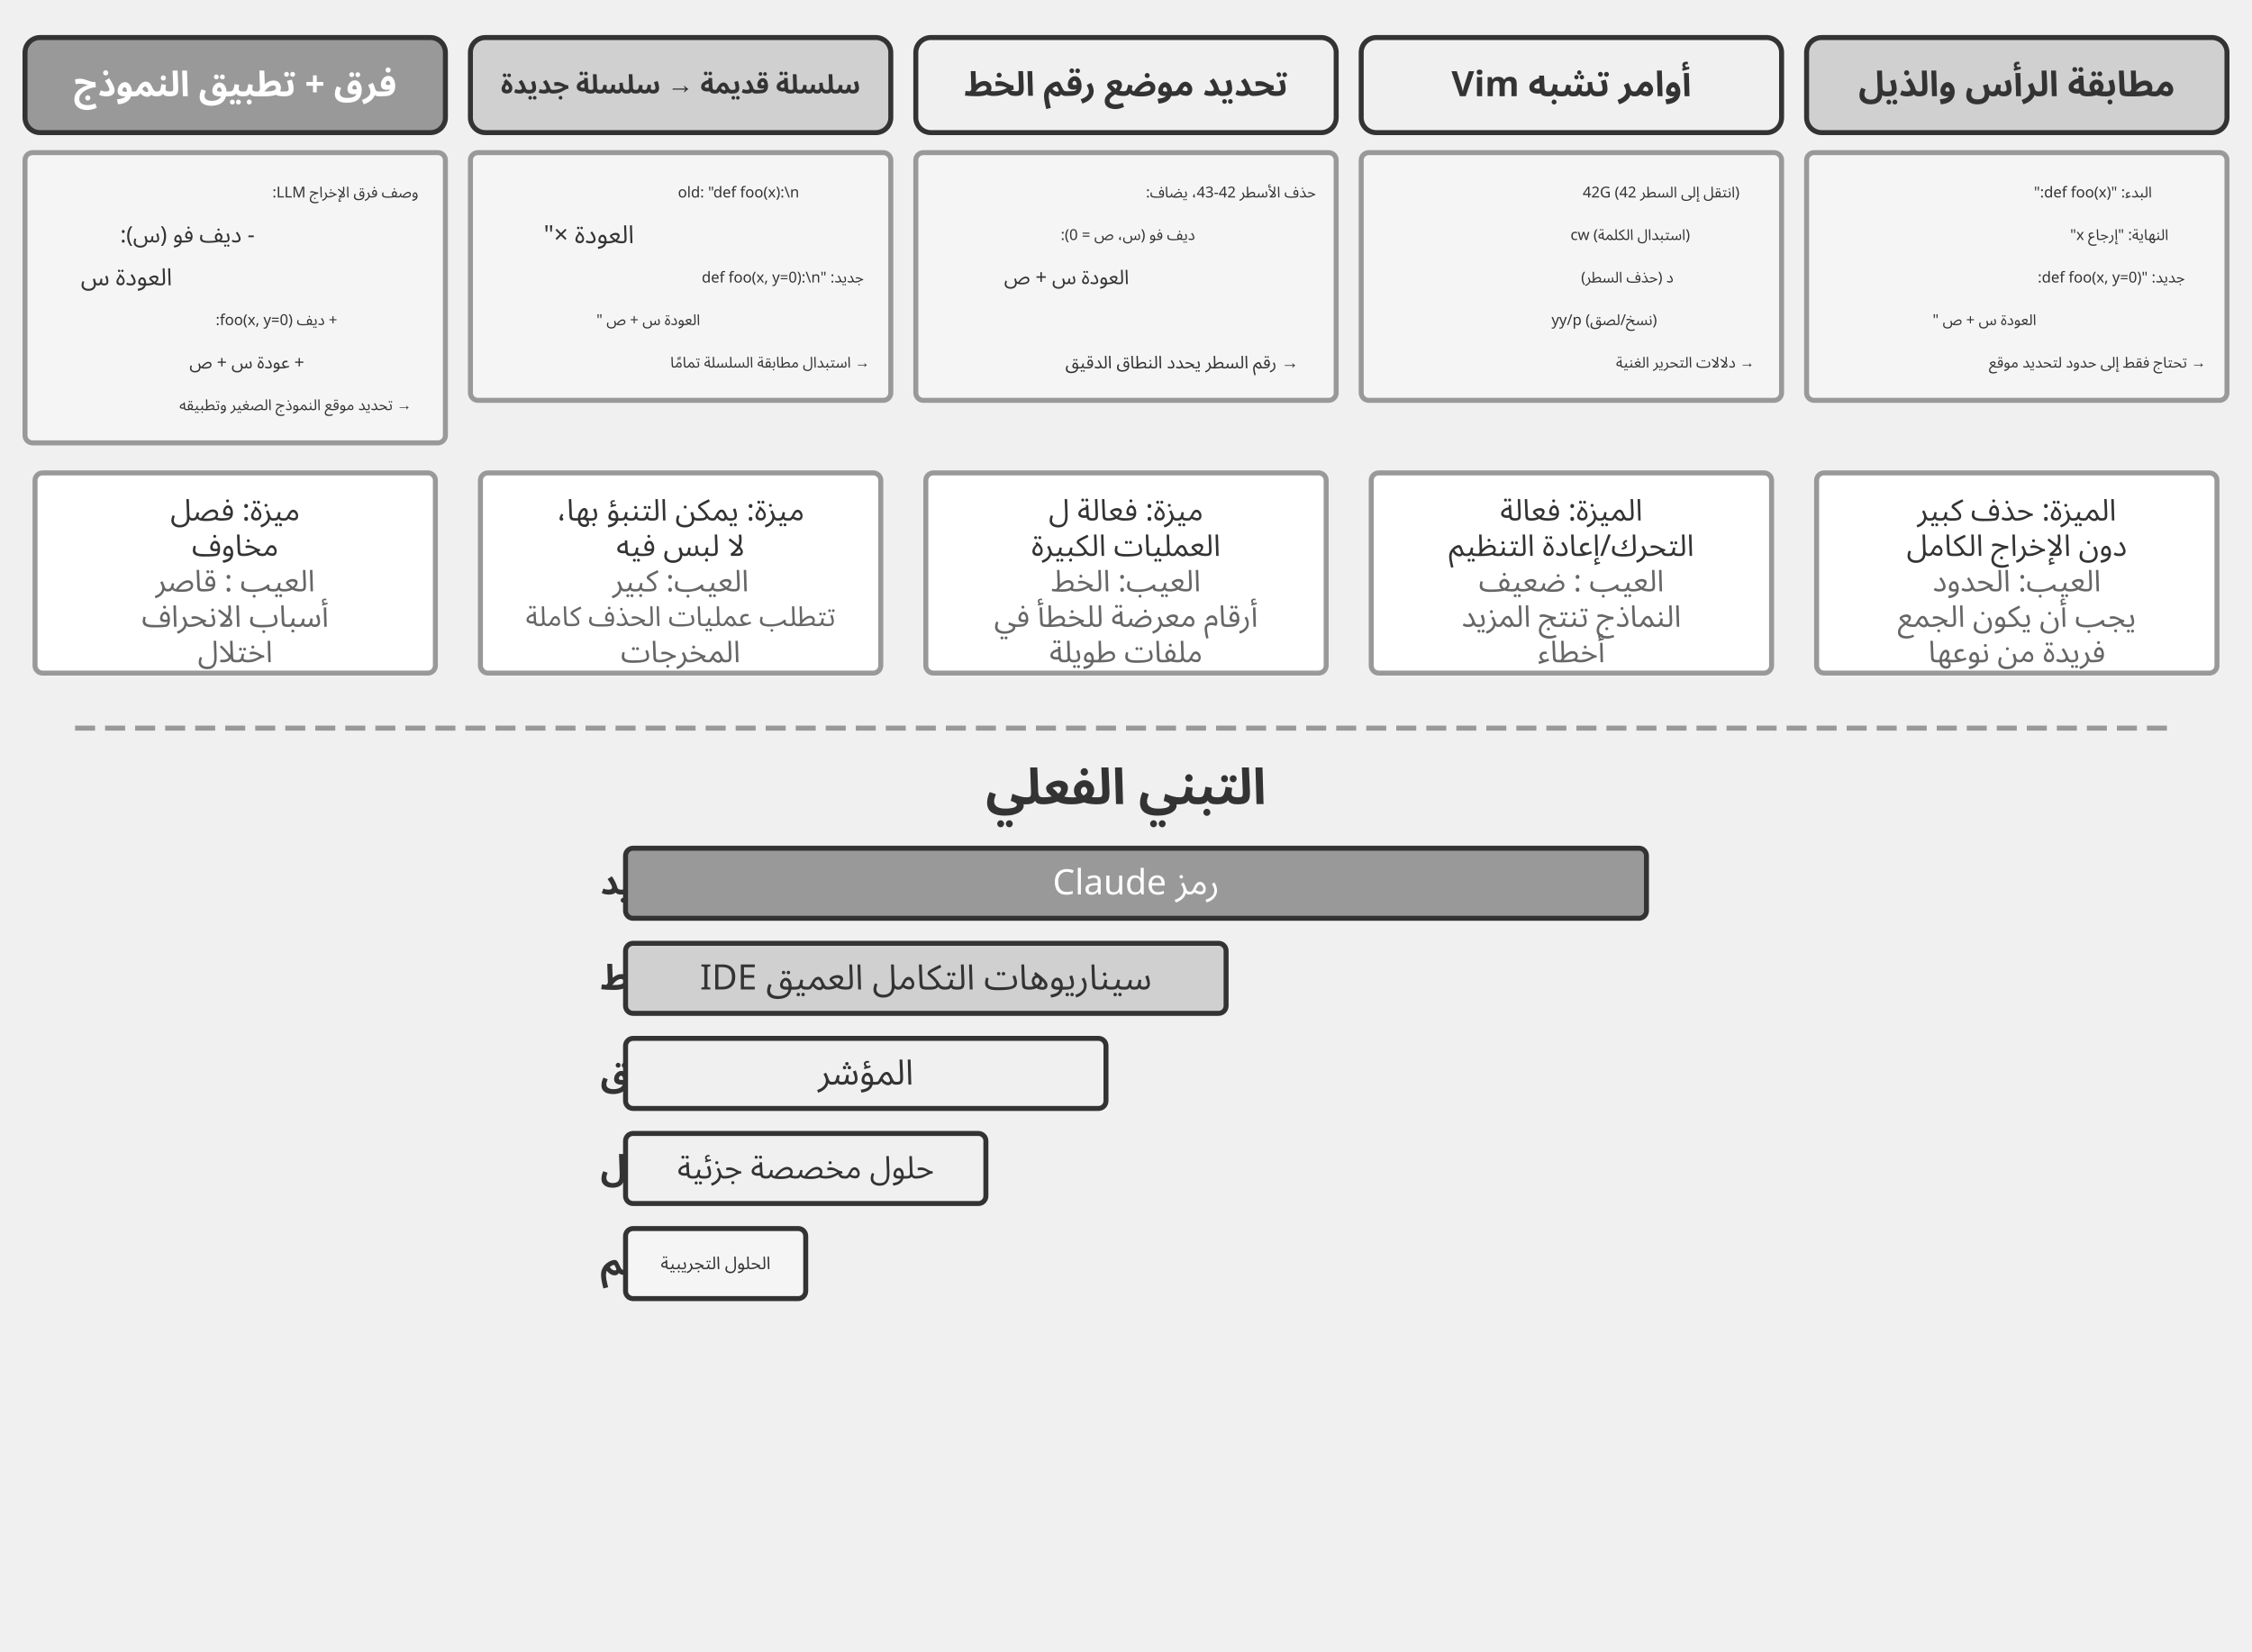
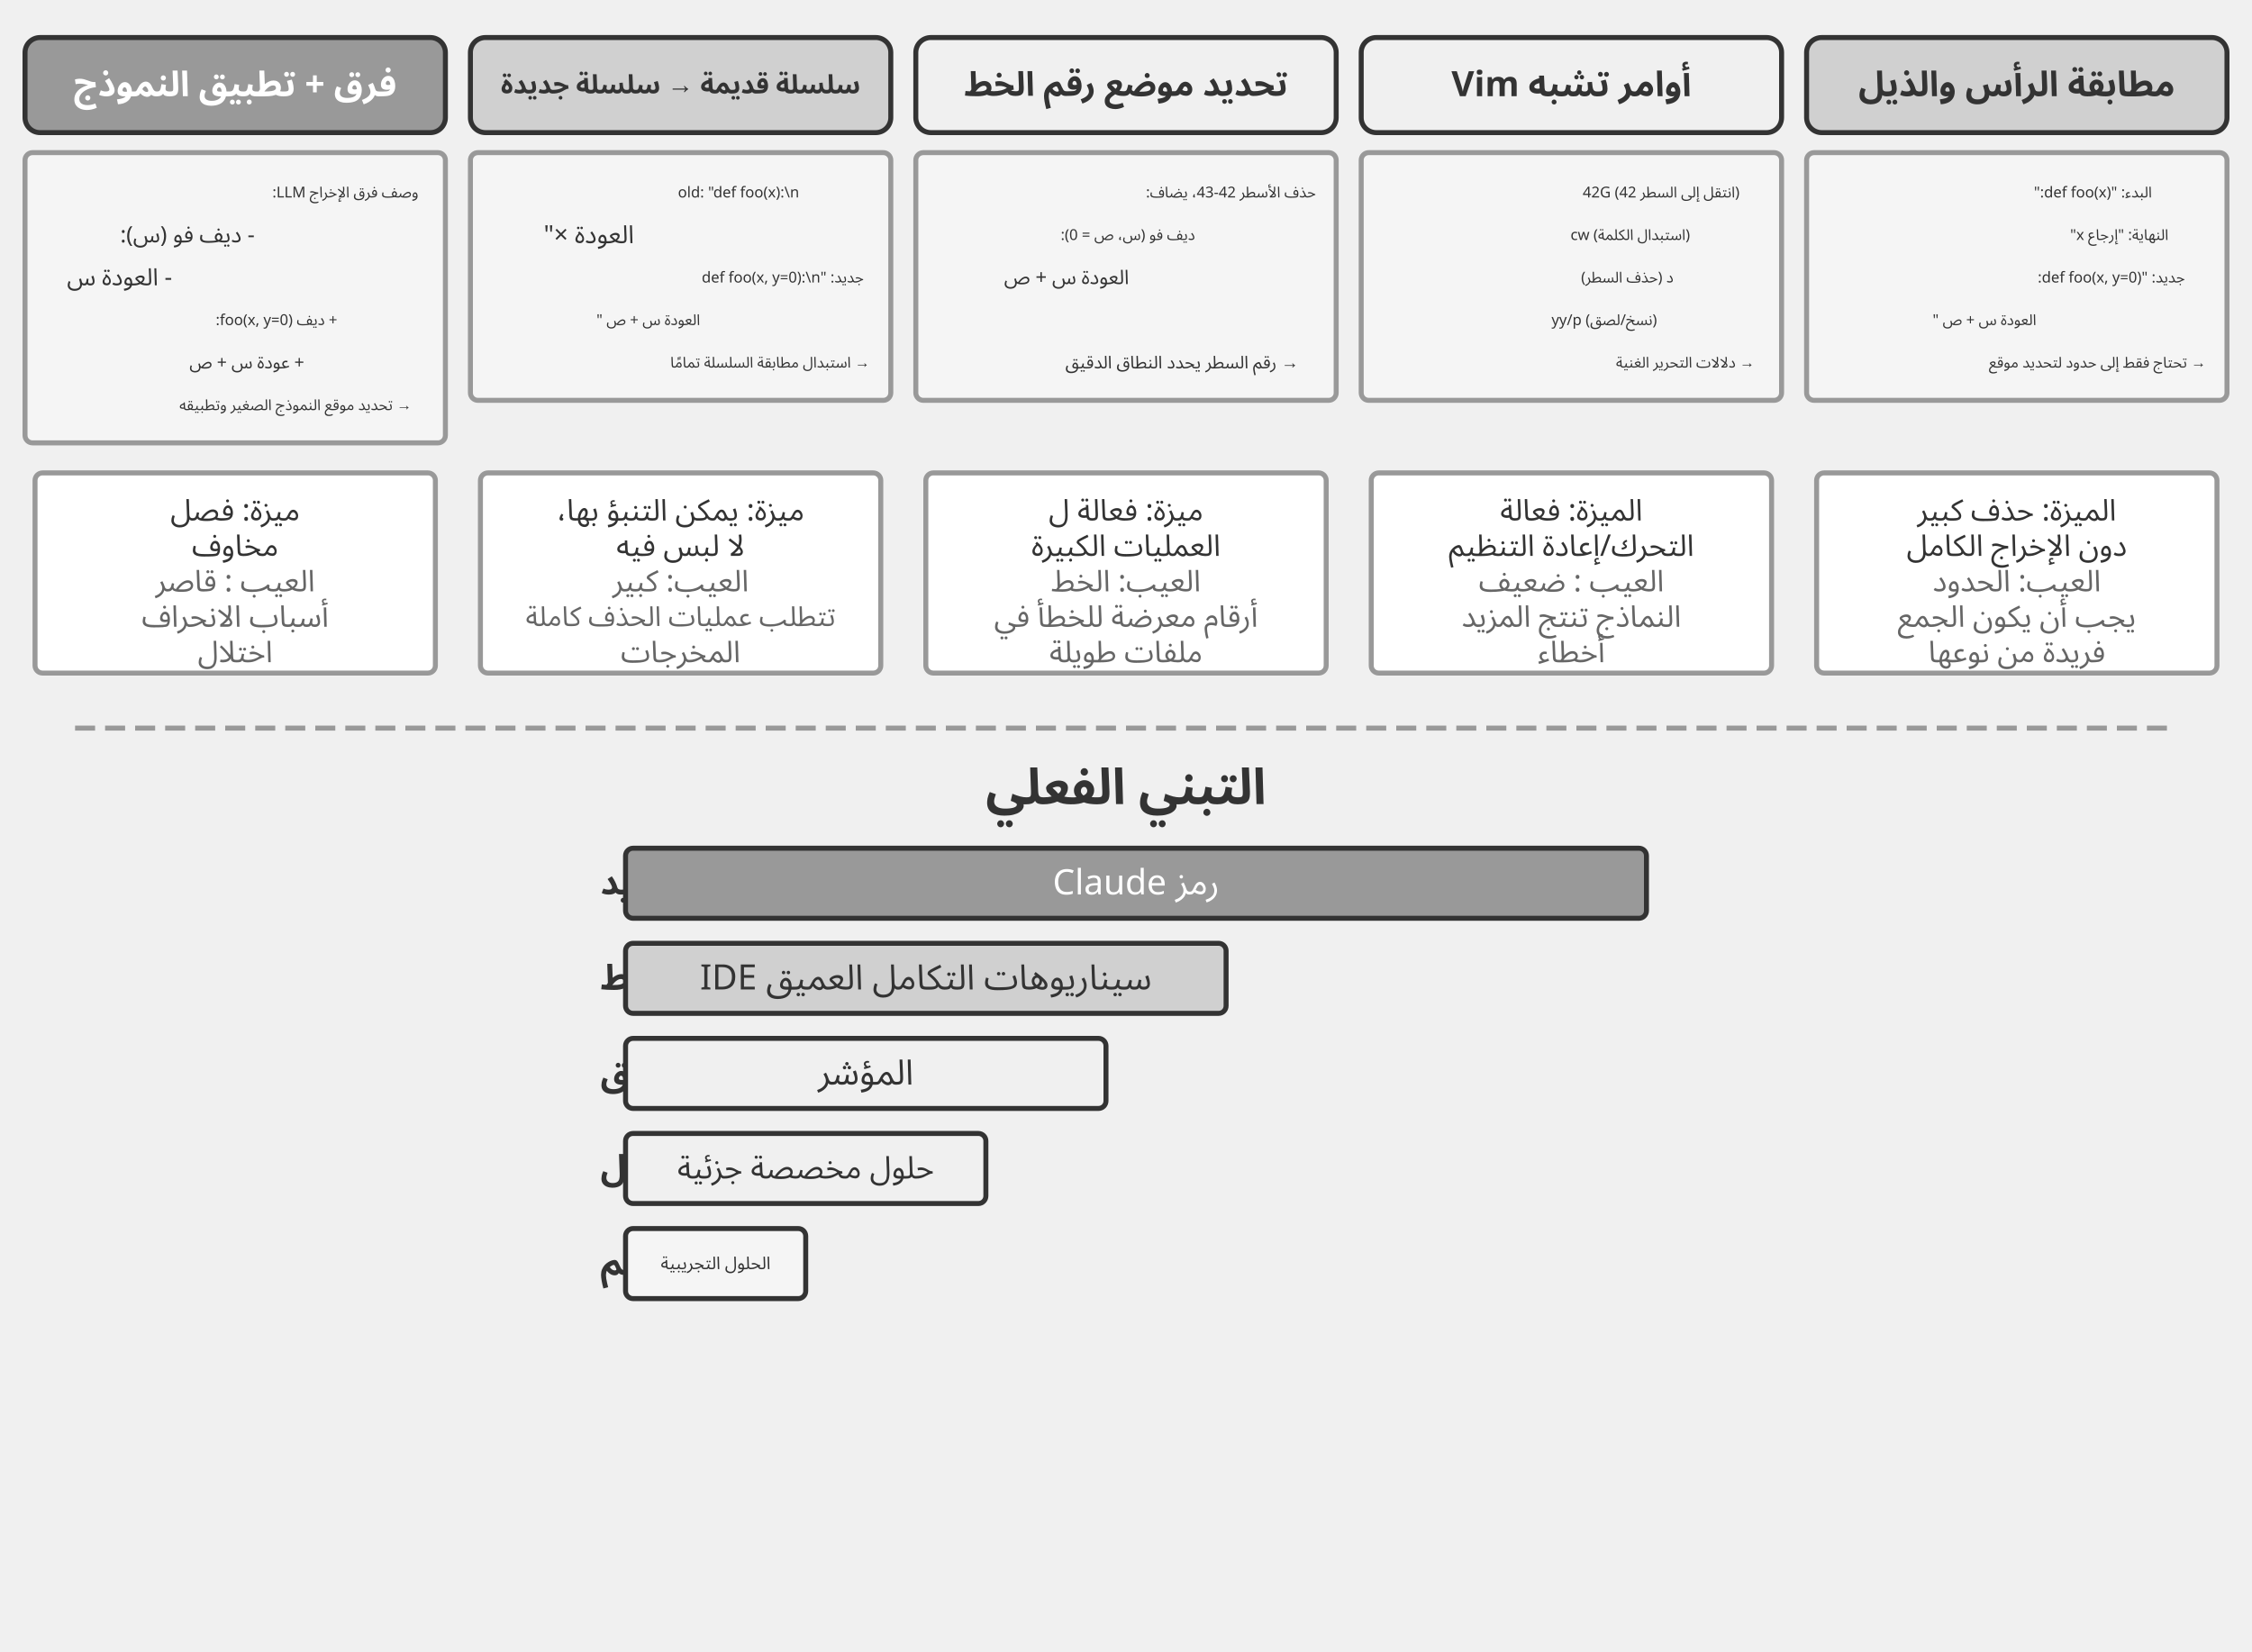
<svg xmlns="http://www.w3.org/2000/svg" viewBox="0 40 900 660" width="900" height="660" style="background:#ffffff">
  <defs>
    <marker id="ah" markerWidth="12" markerHeight="8" refX="12" refY="4" orient="auto">
      <polygon points="0 0, 12 4, 0 8" fill="#333333" />
    </marker>
    <marker id="ah-light" markerWidth="12" markerHeight="8" refX="12" refY="4" orient="auto">
      <polygon points="0 0, 12 4, 0 8" fill="#999999" />
    </marker>
  </defs>
  <rect x="10.0" y="55" width="168" height="38" rx="6" fill="#999999" stroke="#333333" stroke-width="2" />
  <text x="94.0" y="74" font-family="Arial, 'Helvetica Neue', Helvetica, 'PingFang SC', 'Microsoft YaHei', sans-serif" font-size="14" fill="#ffffff" text-anchor="middle" dominant-baseline="central" font-weight="bold" direction="rtl" unicode-bidi="plaintext" style="font-family:'Noto Sans Arabic','Noto Sans',Arial,sans-serif">فرق + تطبيق النموذج</text>
  <rect x="10.0" y="101" width="168" height="116" rx="3" fill="#f5f5f5" stroke="#999999" stroke-width="2" />
  <text x="167.2" y="117" font-family="'Courier New', Courier, monospace" font-size="6" fill="#333333" text-anchor="start" dominant-baseline="central" direction="rtl" unicode-bidi="plaintext" style="font-family:'Noto Sans Arabic','Noto Sans',Arial,sans-serif">وصف فرق الإخراج LLM:</text>
  <text x="101.8" y="134" font-family="'Courier New', Courier, monospace" font-size="9" fill="#333333" text-anchor="start" dominant-baseline="central" direction="rtl" unicode-bidi="plaintext" style="font-family:'Noto Sans Arabic','Noto Sans',Arial,sans-serif">- ديف فو (س):</text>
-   <text x="68.8" y="151" font-family="'Courier New', Courier, monospace" font-size="9.5" fill="#333333" text-anchor="start" dominant-baseline="central" direction="rtl" unicode-bidi="plaintext" style="font-family:'Noto Sans Arabic','Noto Sans',Arial,sans-serif">    العودة س</text>
+   <text x="68.8" y="151" font-family="'Courier New', Courier, monospace" font-size="9.5" fill="#333333" text-anchor="start" dominant-baseline="central" direction="rtl" unicode-bidi="plaintext" style="font-family:'Noto Sans Arabic','Noto Sans',Arial,sans-serif">-   العودة س</text>
  <text x="134.8" y="168" font-family="'Courier New', Courier, monospace" font-size="6" fill="#333333" text-anchor="start" dominant-baseline="central" direction="rtl" unicode-bidi="plaintext" style="font-family:'Noto Sans Arabic','Noto Sans',Arial,sans-serif">+ ديف foo(x, y=0):</text>
  <text x="121.6" y="185" font-family="'Courier New', Courier, monospace" font-size="7" fill="#333333" text-anchor="start" dominant-baseline="central" direction="rtl" unicode-bidi="plaintext" style="font-family:'Noto Sans Arabic','Noto Sans',Arial,sans-serif">+ عودة س + ص</text>
  <text x="164.5" y="202" font-family="'Courier New', Courier, monospace" font-size="6" fill="#333333" text-anchor="start" dominant-baseline="central" direction="rtl" unicode-bidi="plaintext" style="font-family:'Noto Sans Arabic','Noto Sans',Arial,sans-serif">→ تحديد موقع النموذج الصغير وتطبيقه</text>
  <rect x="14.0" y="229" width="160" height="80" rx="3" fill="#ffffff" stroke="#999999" stroke-width="2" />
  <text x="94.0" y="244.2" font-family="Arial, 'Helvetica Neue', Helvetica, 'PingFang SC', 'Microsoft YaHei', sans-serif" font-size="12" fill="#333333" text-anchor="middle" dominant-baseline="central" font-weight="normal" direction="rtl" unicode-bidi="plaintext" style="font-family:'Noto Sans Arabic','Noto Sans',Arial,sans-serif">ميزة: فصل</text>
  <text x="94.0" y="258.36" font-family="Arial, 'Helvetica Neue', Helvetica, 'PingFang SC', 'Microsoft YaHei', sans-serif" font-size="12" fill="#333333" text-anchor="middle" dominant-baseline="central" font-weight="normal" direction="rtl" unicode-bidi="plaintext" style="font-family:'Noto Sans Arabic','Noto Sans',Arial,sans-serif">مخاوف</text>
  <text x="94.0" y="272.52" font-family="Arial, 'Helvetica Neue', Helvetica, 'PingFang SC', 'Microsoft YaHei', sans-serif" font-size="12" fill="#666666" text-anchor="middle" dominant-baseline="central" font-weight="normal" direction="rtl" unicode-bidi="plaintext" style="font-family:'Noto Sans Arabic','Noto Sans',Arial,sans-serif">العيب : قاصر</text>
  <text x="94.0" y="286.68" font-family="Arial, 'Helvetica Neue', Helvetica, 'PingFang SC', 'Microsoft YaHei', sans-serif" font-size="12" fill="#666666" text-anchor="middle" dominant-baseline="central" font-weight="normal" direction="rtl" unicode-bidi="plaintext" style="font-family:'Noto Sans Arabic','Noto Sans',Arial,sans-serif">أسباب الانحراف</text>
  <text x="94.0" y="300.84" font-family="Arial, 'Helvetica Neue', Helvetica, 'PingFang SC', 'Microsoft YaHei', sans-serif" font-size="12" fill="#666666" text-anchor="middle" dominant-baseline="central" font-weight="normal" direction="rtl" unicode-bidi="plaintext" style="font-family:'Noto Sans Arabic','Noto Sans',Arial,sans-serif">اختلال</text>
  <rect x="188.0" y="55" width="168" height="38" rx="6" fill="#d0d0d0" stroke="#333333" stroke-width="2" />
  <text x="272.0" y="74" font-family="Arial, 'Helvetica Neue', Helvetica, 'PingFang SC', 'Microsoft YaHei', sans-serif" font-size="10.5" fill="#333333" text-anchor="middle" dominant-baseline="central" font-weight="bold" direction="rtl" unicode-bidi="plaintext" style="font-family:'Noto Sans Arabic','Noto Sans',Arial,sans-serif">سلسلة قديمة → سلسلة جديدة</text>
  <rect x="188.0" y="101" width="168" height="99" rx="3" fill="#f5f5f5" stroke="#999999" stroke-width="2" />
  <text x="319.4" y="117" font-family="'Courier New', Courier, monospace" font-size="6" fill="#333333" text-anchor="start" dominant-baseline="central" direction="rtl" unicode-bidi="plaintext" style="font-family:'Noto Sans Arabic','Noto Sans',Arial,sans-serif">old: "def foo(x):\n</text>
  <text x="253.4" y="134" font-family="'Courier New', Courier, monospace" font-size="10" fill="#333333" text-anchor="start" dominant-baseline="central" direction="rtl" unicode-bidi="plaintext" style="font-family:'Noto Sans Arabic','Noto Sans',Arial,sans-serif">       العودة ×"</text>
  <text x="345.2" y="151" font-family="'Courier New', Courier, monospace" font-size="6" fill="#333333" text-anchor="start" dominant-baseline="central" direction="rtl" unicode-bidi="plaintext" style="font-family:'Noto Sans Arabic','Noto Sans',Arial,sans-serif">جديد: "def foo(x, y=0):\n</text>
  <text x="279.8" y="168" font-family="'Courier New', Courier, monospace" font-size="6" fill="#333333" text-anchor="start" dominant-baseline="central" direction="rtl" unicode-bidi="plaintext" style="font-family:'Noto Sans Arabic','Noto Sans',Arial,sans-serif">       العودة س + ص "</text>
  <text x="347.6" y="185" font-family="'Courier New', Courier, monospace" font-size="6" fill="#333333" text-anchor="start" dominant-baseline="central" direction="rtl" unicode-bidi="plaintext" style="font-family:'Noto Sans Arabic','Noto Sans',Arial,sans-serif">→ استبدال مطابقة السلسلة تمامًا</text>
  <rect x="192.0" y="229" width="160" height="80" rx="3" fill="#ffffff" stroke="#999999" stroke-width="2" />
  <text x="272.0" y="244.2" font-family="Arial, 'Helvetica Neue', Helvetica, 'PingFang SC', 'Microsoft YaHei', sans-serif" font-size="12" fill="#333333" text-anchor="middle" dominant-baseline="central" font-weight="normal" direction="rtl" unicode-bidi="plaintext" style="font-family:'Noto Sans Arabic','Noto Sans',Arial,sans-serif">ميزة: يمكن التنبؤ بها،</text>
  <text x="272.0" y="258.36" font-family="Arial, 'Helvetica Neue', Helvetica, 'PingFang SC', 'Microsoft YaHei', sans-serif" font-size="12" fill="#333333" text-anchor="middle" dominant-baseline="central" font-weight="normal" direction="rtl" unicode-bidi="plaintext" style="font-family:'Noto Sans Arabic','Noto Sans',Arial,sans-serif">لا لبس فيه</text>
  <text x="272.0" y="272.52" font-family="Arial, 'Helvetica Neue', Helvetica, 'PingFang SC', 'Microsoft YaHei', sans-serif" font-size="12" fill="#666666" text-anchor="middle" dominant-baseline="central" font-weight="normal" direction="rtl" unicode-bidi="plaintext" style="font-family:'Noto Sans Arabic','Noto Sans',Arial,sans-serif">العيب: كبير</text>
  <text x="272.0" y="286.68" font-family="Arial, 'Helvetica Neue', Helvetica, 'PingFang SC', 'Microsoft YaHei', sans-serif" font-size="11" fill="#666666" text-anchor="middle" dominant-baseline="central" font-weight="normal" direction="rtl" unicode-bidi="plaintext" style="font-family:'Noto Sans Arabic','Noto Sans',Arial,sans-serif">تتطلب عمليات الحذف كاملة</text>
  <text x="272.0" y="300.84" font-family="Arial, 'Helvetica Neue', Helvetica, 'PingFang SC', 'Microsoft YaHei', sans-serif" font-size="12" fill="#666666" text-anchor="middle" dominant-baseline="central" font-weight="normal" direction="rtl" unicode-bidi="plaintext" style="font-family:'Noto Sans Arabic','Noto Sans',Arial,sans-serif">المخرجات</text>
  <rect x="366.0" y="55" width="168" height="38" rx="6" fill="#f0f0f0" stroke="#333333" stroke-width="2" />
  <text x="450.0" y="74" font-family="Arial, 'Helvetica Neue', Helvetica, 'PingFang SC', 'Microsoft YaHei', sans-serif" font-size="13.5" fill="#333333" text-anchor="middle" dominant-baseline="central" font-weight="bold" direction="rtl" unicode-bidi="plaintext" style="font-family:'Noto Sans Arabic','Noto Sans',Arial,sans-serif">تحديد موضع رقم الخط</text>
  <rect x="366.0" y="101" width="168" height="99" rx="3" fill="#f5f5f5" stroke="#999999" stroke-width="2" />
  <text x="525.9" y="117" font-family="'Courier New', Courier, monospace" font-size="6" fill="#333333" text-anchor="start" dominant-baseline="central" direction="rtl" unicode-bidi="plaintext" style="font-family:'Noto Sans Arabic','Noto Sans',Arial,sans-serif">حذف الأسطر 42-43، يضاف:</text>
  <text x="477.6" y="134" font-family="'Courier New', Courier, monospace" font-size="6" fill="#333333" text-anchor="start" dominant-baseline="central" direction="rtl" unicode-bidi="plaintext" style="font-family:'Noto Sans Arabic','Noto Sans',Arial,sans-serif">  ديف فو (س، ص = 0):</text>
  <text x="451.2" y="151" font-family="'Courier New', Courier, monospace" font-size="8" fill="#333333" text-anchor="start" dominant-baseline="central" direction="rtl" unicode-bidi="plaintext" style="font-family:'Noto Sans Arabic','Noto Sans',Arial,sans-serif">    العودة س + ص</text>
  <text x="372.0" y="168" font-family="'Courier New', Courier, monospace" font-size="8" fill="#333333" text-anchor="start" dominant-baseline="central" />
  <text x="519" y="185" font-family="'Courier New', Courier, monospace" font-size="7" fill="#333333" text-anchor="start" dominant-baseline="central" direction="rtl" unicode-bidi="plaintext" style="font-family:'Noto Sans Arabic','Noto Sans',Arial,sans-serif">→ رقم السطر يحدد النطاق الدقيق</text>
  <rect x="370.0" y="229" width="160" height="80" rx="3" fill="#ffffff" stroke="#999999" stroke-width="2" />
  <text x="450.0" y="244.2" font-family="Arial, 'Helvetica Neue', Helvetica, 'PingFang SC', 'Microsoft YaHei', sans-serif" font-size="12" fill="#333333" text-anchor="middle" dominant-baseline="central" font-weight="normal" direction="rtl" unicode-bidi="plaintext" style="font-family:'Noto Sans Arabic','Noto Sans',Arial,sans-serif">ميزة: فعالة ل</text>
  <text x="450.0" y="258.36" font-family="Arial, 'Helvetica Neue', Helvetica, 'PingFang SC', 'Microsoft YaHei', sans-serif" font-size="12" fill="#333333" text-anchor="middle" dominant-baseline="central" font-weight="normal" direction="rtl" unicode-bidi="plaintext" style="font-family:'Noto Sans Arabic','Noto Sans',Arial,sans-serif">العمليات الكبيرة</text>
  <text x="450.0" y="272.52" font-family="Arial, 'Helvetica Neue', Helvetica, 'PingFang SC', 'Microsoft YaHei', sans-serif" font-size="12" fill="#666666" text-anchor="middle" dominant-baseline="central" font-weight="normal" direction="rtl" unicode-bidi="plaintext" style="font-family:'Noto Sans Arabic','Noto Sans',Arial,sans-serif">العيب: الخط</text>
  <text x="450.0" y="286.68" font-family="Arial, 'Helvetica Neue', Helvetica, 'PingFang SC', 'Microsoft YaHei', sans-serif" font-size="12" fill="#666666" text-anchor="middle" dominant-baseline="central" font-weight="normal" direction="rtl" unicode-bidi="plaintext" style="font-family:'Noto Sans Arabic','Noto Sans',Arial,sans-serif">أرقام معرضة للخطأ في</text>
  <text x="450.0" y="300.84" font-family="Arial, 'Helvetica Neue', Helvetica, 'PingFang SC', 'Microsoft YaHei', sans-serif" font-size="12" fill="#666666" text-anchor="middle" dominant-baseline="central" font-weight="normal" direction="rtl" unicode-bidi="plaintext" style="font-family:'Noto Sans Arabic','Noto Sans',Arial,sans-serif">ملفات طويلة</text>
  <rect x="544.0" y="55" width="168" height="38" rx="6" fill="#f0f0f0" stroke="#333333" stroke-width="2" />
  <text x="628.0" y="74" font-family="Arial, 'Helvetica Neue', Helvetica, 'PingFang SC', 'Microsoft YaHei', sans-serif" font-size="14" fill="#333333" text-anchor="middle" dominant-baseline="central" font-weight="bold" direction="rtl" unicode-bidi="plaintext" style="font-family:'Noto Sans Arabic','Noto Sans',Arial,sans-serif">أوامر تشبه Vim</text>
  <rect x="544.0" y="101" width="168" height="99" rx="3" fill="#f5f5f5" stroke="#999999" stroke-width="2" />
  <text x="695.2" y="117" font-family="'Courier New', Courier, monospace" font-size="6" fill="#333333" text-anchor="start" dominant-baseline="central" direction="rtl" unicode-bidi="plaintext" style="font-family:'Noto Sans Arabic','Noto Sans',Arial,sans-serif">42G (انتقل إلى السطر 42)</text>
  <text x="675.4" y="134" font-family="'Courier New', Courier, monospace" font-size="6" fill="#333333" text-anchor="start" dominant-baseline="central" direction="rtl" unicode-bidi="plaintext" style="font-family:'Noto Sans Arabic','Noto Sans',Arial,sans-serif">cw (استبدال الكلمة)</text>
  <text x="668.8" y="151" font-family="'Courier New', Courier, monospace" font-size="6" fill="#333333" text-anchor="start" dominant-baseline="central" direction="rtl" unicode-bidi="plaintext" style="font-family:'Noto Sans Arabic','Noto Sans',Arial,sans-serif">د (حذف السطر)</text>
  <text x="662.2" y="168" font-family="'Courier New', Courier, monospace" font-size="6" fill="#333333" text-anchor="start" dominant-baseline="central" direction="rtl" unicode-bidi="plaintext" style="font-family:'Noto Sans Arabic','Noto Sans',Arial,sans-serif">yy/p (نسخ/لصق)</text>
  <text x="701.2" y="185" font-family="'Courier New', Courier, monospace" font-size="6" fill="#333333" text-anchor="start" dominant-baseline="central" direction="rtl" unicode-bidi="plaintext" style="font-family:'Noto Sans Arabic','Noto Sans',Arial,sans-serif">→ دلالات التحرير الغنية</text>
  <rect x="548.0" y="229" width="160" height="80" rx="3" fill="#ffffff" stroke="#999999" stroke-width="2" />
  <text x="628.0" y="244.2" font-family="Arial, 'Helvetica Neue', Helvetica, 'PingFang SC', 'Microsoft YaHei', sans-serif" font-size="12" fill="#333333" text-anchor="middle" dominant-baseline="central" font-weight="normal" direction="rtl" unicode-bidi="plaintext" style="font-family:'Noto Sans Arabic','Noto Sans',Arial,sans-serif">الميزة: فعالة</text>
  <text x="628.0" y="258.36" font-family="Arial, 'Helvetica Neue', Helvetica, 'PingFang SC', 'Microsoft YaHei', sans-serif" font-size="12" fill="#333333" text-anchor="middle" dominant-baseline="central" font-weight="normal" direction="rtl" unicode-bidi="plaintext" style="font-family:'Noto Sans Arabic','Noto Sans',Arial,sans-serif">التحرك/إعادة التنظيم</text>
  <text x="628.0" y="272.52" font-family="Arial, 'Helvetica Neue', Helvetica, 'PingFang SC', 'Microsoft YaHei', sans-serif" font-size="12" fill="#666666" text-anchor="middle" dominant-baseline="central" font-weight="normal" direction="rtl" unicode-bidi="plaintext" style="font-family:'Noto Sans Arabic','Noto Sans',Arial,sans-serif">العيب : ضعيف</text>
  <text x="628.0" y="286.68" font-family="Arial, 'Helvetica Neue', Helvetica, 'PingFang SC', 'Microsoft YaHei', sans-serif" font-size="12" fill="#666666" text-anchor="middle" dominant-baseline="central" font-weight="normal" direction="rtl" unicode-bidi="plaintext" style="font-family:'Noto Sans Arabic','Noto Sans',Arial,sans-serif">النماذج تنتج المزيد</text>
  <text x="628.0" y="300.84" font-family="Arial, 'Helvetica Neue', Helvetica, 'PingFang SC', 'Microsoft YaHei', sans-serif" font-size="12" fill="#666666" text-anchor="middle" dominant-baseline="central" font-weight="normal" direction="rtl" unicode-bidi="plaintext" style="font-family:'Noto Sans Arabic','Noto Sans',Arial,sans-serif">أخطاء</text>
  <rect x="722.0" y="55" width="168" height="38" rx="6" fill="#d0d0d0" stroke="#333333" stroke-width="2" />
  <text x="806.0" y="74" font-family="Arial, 'Helvetica Neue', Helvetica, 'PingFang SC', 'Microsoft YaHei', sans-serif" font-size="14" fill="#333333" text-anchor="middle" dominant-baseline="central" font-weight="bold" direction="rtl" unicode-bidi="plaintext" style="font-family:'Noto Sans Arabic','Noto Sans',Arial,sans-serif">مطابقة الرأس والذيل</text>
  <rect x="722.0" y="101" width="168" height="99" rx="3" fill="#f5f5f5" stroke="#999999" stroke-width="2" />
  <text x="860" y="117" font-family="'Courier New', Courier, monospace" font-size="6" fill="#333333" text-anchor="start" dominant-baseline="central" direction="rtl" unicode-bidi="plaintext" style="font-family:'Noto Sans Arabic','Noto Sans',Arial,sans-serif">البدء: "def foo(x):"</text>
  <text x="866.6" y="134" font-family="'Courier New', Courier, monospace" font-size="6" fill="#333333" text-anchor="start" dominant-baseline="central" direction="rtl" unicode-bidi="plaintext" style="font-family:'Noto Sans Arabic','Noto Sans',Arial,sans-serif">النهاية: "إرجاع x"</text>
  <text x="873.2" y="151" font-family="'Courier New', Courier, monospace" font-size="6" fill="#333333" text-anchor="start" dominant-baseline="central" direction="rtl" unicode-bidi="plaintext" style="font-family:'Noto Sans Arabic','Noto Sans',Arial,sans-serif">جديد: "def foo(x, y=0):</text>
  <text x="813.8" y="168" font-family="'Courier New', Courier, monospace" font-size="6" fill="#333333" text-anchor="start" dominant-baseline="central" direction="rtl" unicode-bidi="plaintext" style="font-family:'Noto Sans Arabic','Noto Sans',Arial,sans-serif">       العودة س + ص "</text>
  <text x="881.6" y="185" font-family="'Courier New', Courier, monospace" font-size="6" fill="#333333" text-anchor="start" dominant-baseline="central" direction="rtl" unicode-bidi="plaintext" style="font-family:'Noto Sans Arabic','Noto Sans',Arial,sans-serif">→ تحتاج فقط إلى حدود لتحديد موقع</text>
  <rect x="726.0" y="229" width="160" height="80" rx="3" fill="#ffffff" stroke="#999999" stroke-width="2" />
  <text x="806.0" y="244.2" font-family="Arial, 'Helvetica Neue', Helvetica, 'PingFang SC', 'Microsoft YaHei', sans-serif" font-size="12" fill="#333333" text-anchor="middle" dominant-baseline="central" font-weight="normal" direction="rtl" unicode-bidi="plaintext" style="font-family:'Noto Sans Arabic','Noto Sans',Arial,sans-serif">الميزة: حذف كبير</text>
  <text x="806.0" y="258.36" font-family="Arial, 'Helvetica Neue', Helvetica, 'PingFang SC', 'Microsoft YaHei', sans-serif" font-size="12" fill="#333333" text-anchor="middle" dominant-baseline="central" font-weight="normal" direction="rtl" unicode-bidi="plaintext" style="font-family:'Noto Sans Arabic','Noto Sans',Arial,sans-serif">دون الإخراج الكامل</text>
  <text x="806.0" y="272.52" font-family="Arial, 'Helvetica Neue', Helvetica, 'PingFang SC', 'Microsoft YaHei', sans-serif" font-size="12" fill="#666666" text-anchor="middle" dominant-baseline="central" font-weight="normal" direction="rtl" unicode-bidi="plaintext" style="font-family:'Noto Sans Arabic','Noto Sans',Arial,sans-serif">العيب: الحدود</text>
  <text x="806.0" y="286.68" font-family="Arial, 'Helvetica Neue', Helvetica, 'PingFang SC', 'Microsoft YaHei', sans-serif" font-size="12" fill="#666666" text-anchor="middle" dominant-baseline="central" font-weight="normal" direction="rtl" unicode-bidi="plaintext" style="font-family:'Noto Sans Arabic','Noto Sans',Arial,sans-serif">يجب أن يكون الجمع</text>
  <text x="806.0" y="300.84" font-family="Arial, 'Helvetica Neue', Helvetica, 'PingFang SC', 'Microsoft YaHei', sans-serif" font-size="12" fill="#666666" text-anchor="middle" dominant-baseline="central" font-weight="normal" direction="rtl" unicode-bidi="plaintext" style="font-family:'Noto Sans Arabic','Noto Sans',Arial,sans-serif">فريدة من نوعها</text>
  <line x1="30" y1="331" x2="870" y2="331" stroke="#999999" stroke-width="2" stroke-dasharray="8,4" />
  <text x="450.0" y="355" font-family="Arial, 'Helvetica Neue', Helvetica, 'PingFang SC', 'Microsoft YaHei', sans-serif" font-size="20" fill="#333333" text-anchor="middle" dominant-baseline="central" font-weight="bold" direction="rtl" unicode-bidi="plaintext" style="font-family:'Noto Sans Arabic','Noto Sans',Arial,sans-serif">التبني الفعلي</text>
  <text x="240" y="393" font-family="Arial, 'Helvetica Neue', Helvetica, 'PingFang SC', 'Microsoft YaHei', sans-serif" font-size="14" fill="#333333" text-anchor="end" dominant-baseline="central" font-weight="bold" direction="rtl" unicode-bidi="plaintext" style="font-family:'Noto Sans Arabic','Noto Sans',Arial,sans-serif">قديم → جديد</text>
  <rect x="250" y="379" width="408.0" height="28" rx="3" fill="#999999" stroke="#333333" stroke-width="2" />
  <text x="454.0" y="393" font-family="Arial, 'Helvetica Neue', Helvetica, 'PingFang SC', 'Microsoft YaHei', sans-serif" font-size="14" fill="#ffffff" text-anchor="middle" dominant-baseline="central" font-weight="normal" direction="rtl" unicode-bidi="plaintext" style="font-family:'Noto Sans Arabic','Noto Sans',Arial,sans-serif">رمز Claude</text>
  <text x="240" y="431" font-family="Arial, 'Helvetica Neue', Helvetica, 'PingFang SC', 'Microsoft YaHei', sans-serif" font-size="14" fill="#333333" text-anchor="end" dominant-baseline="central" font-weight="bold" direction="rtl" unicode-bidi="plaintext" style="font-family:'Noto Sans Arabic','Noto Sans',Arial,sans-serif">تحديد موضع رقم الخط</text>
  <rect x="250" y="417" width="240.0" height="28" rx="3" fill="#d0d0d0" stroke="#333333" stroke-width="2" />
  <text x="370.0" y="431" font-family="Arial, 'Helvetica Neue', Helvetica, 'PingFang SC', 'Microsoft YaHei', sans-serif" font-size="14" fill="#333333" text-anchor="middle" dominant-baseline="central" font-weight="normal" direction="rtl" unicode-bidi="plaintext" style="font-family:'Noto Sans Arabic','Noto Sans',Arial,sans-serif">سيناريوهات التكامل العميق IDE</text>
  <text x="240" y="469" font-family="Arial, 'Helvetica Neue', Helvetica, 'PingFang SC', 'Microsoft YaHei', sans-serif" font-size="14" fill="#333333" text-anchor="end" dominant-baseline="central" font-weight="bold" direction="rtl" unicode-bidi="plaintext" style="font-family:'Noto Sans Arabic','Noto Sans',Arial,sans-serif">فرق + تطبيق</text>
  <rect x="250" y="455" width="192.0" height="28" rx="3" fill="#f0f0f0" stroke="#333333" stroke-width="2" />
  <text x="346.0" y="469" font-family="Arial, 'Helvetica Neue', Helvetica, 'PingFang SC', 'Microsoft YaHei', sans-serif" font-size="14" fill="#333333" text-anchor="middle" dominant-baseline="central" font-weight="normal" direction="rtl" unicode-bidi="plaintext" style="font-family:'Noto Sans Arabic','Noto Sans',Arial,sans-serif">المؤشر</text>
  <text x="240" y="507" font-family="Arial, 'Helvetica Neue', Helvetica, 'PingFang SC', 'Microsoft YaHei', sans-serif" font-size="14" fill="#333333" text-anchor="end" dominant-baseline="central" font-weight="bold" direction="rtl" unicode-bidi="plaintext" style="font-family:'Noto Sans Arabic','Noto Sans',Arial,sans-serif">مطابقة الرأس والذيل</text>
  <rect x="250" y="493" width="144.0" height="28" rx="3" fill="#f0f0f0" stroke="#333333" stroke-width="2" />
  <text x="322.0" y="507" font-family="Arial, 'Helvetica Neue', Helvetica, 'PingFang SC', 'Microsoft YaHei', sans-serif" font-size="12.5" fill="#333333" text-anchor="middle" dominant-baseline="central" font-weight="normal" direction="rtl" unicode-bidi="plaintext" style="font-family:'Noto Sans Arabic','Noto Sans',Arial,sans-serif">حلول مخصصة جزئية</text>
  <text x="240" y="545" font-family="Arial, 'Helvetica Neue', Helvetica, 'PingFang SC', 'Microsoft YaHei', sans-serif" font-size="14" fill="#333333" text-anchor="end" dominant-baseline="central" font-weight="bold" direction="rtl" unicode-bidi="plaintext" style="font-family:'Noto Sans Arabic','Noto Sans',Arial,sans-serif">أوامر فيم</text>
  <rect x="250" y="531" width="72.0" height="28" rx="3" fill="#f5f5f5" stroke="#333333" stroke-width="2" />
  <text x="286.0" y="545" font-family="Arial, 'Helvetica Neue', Helvetica, 'PingFang SC', 'Microsoft YaHei', sans-serif" font-size="7" fill="#333333" text-anchor="middle" dominant-baseline="central" font-weight="normal" direction="rtl" unicode-bidi="plaintext" style="font-family:'Noto Sans Arabic','Noto Sans',Arial,sans-serif">الحلول التجريبية</text>
</svg>
